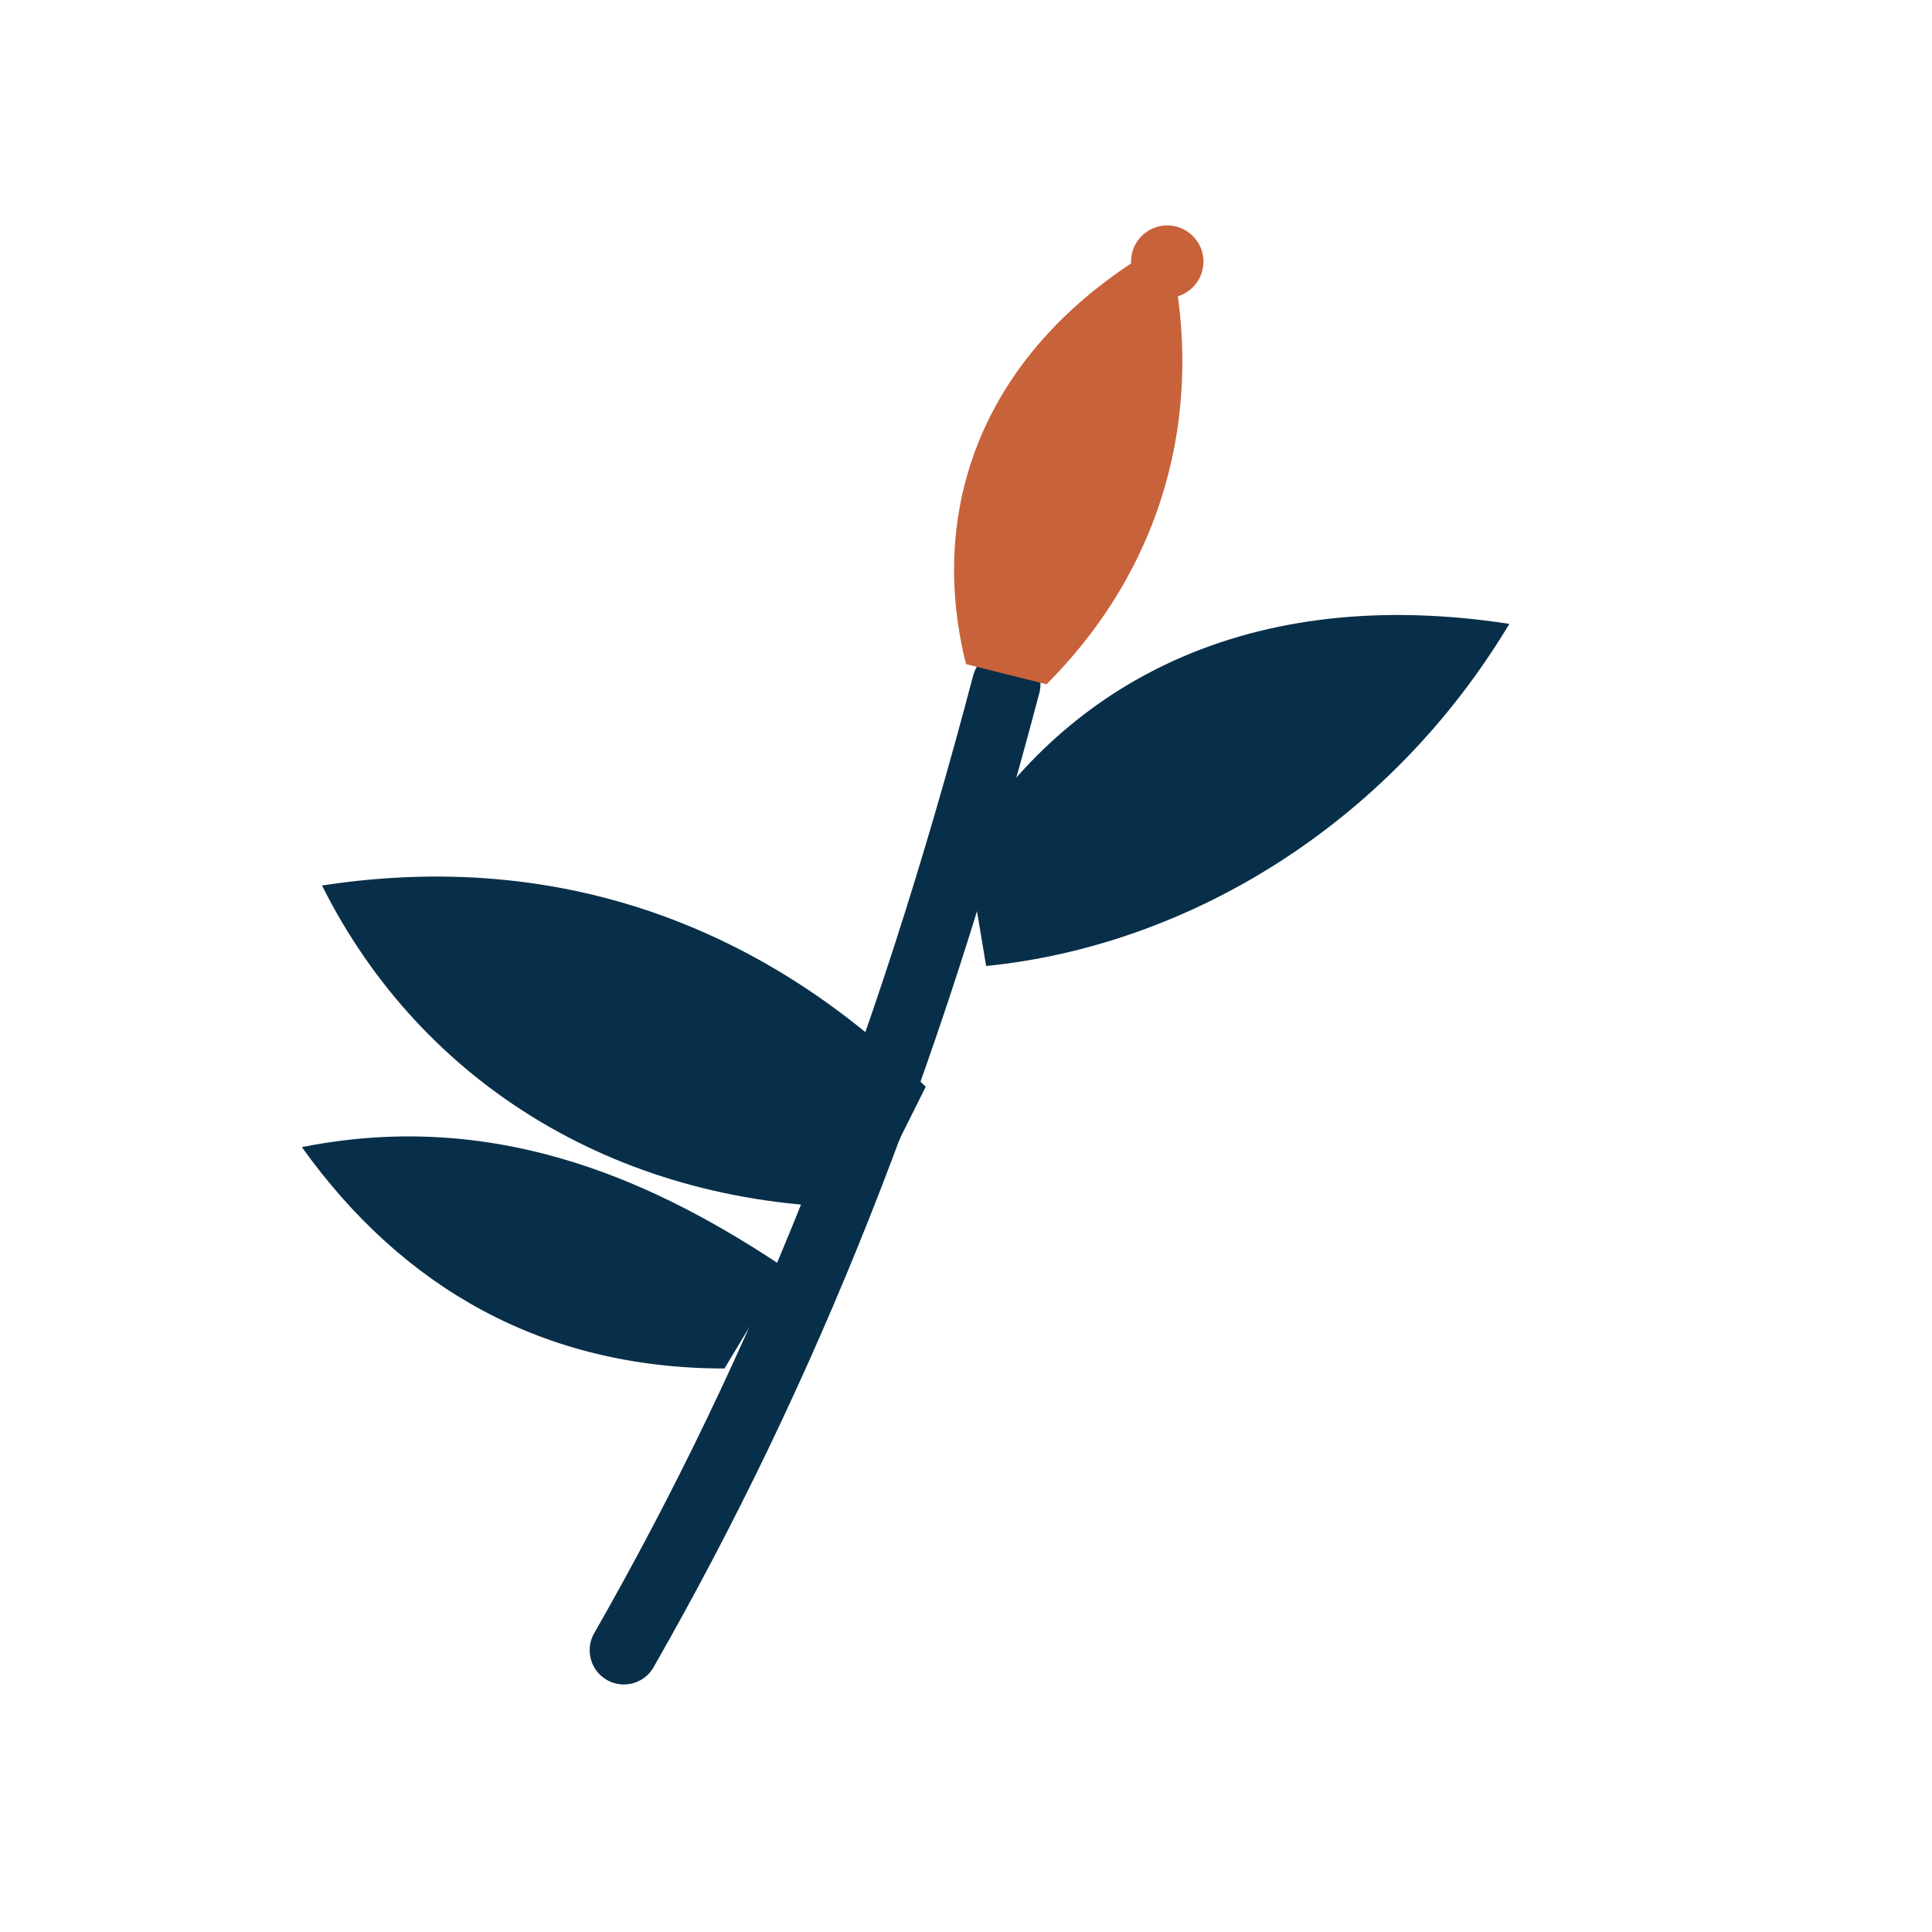
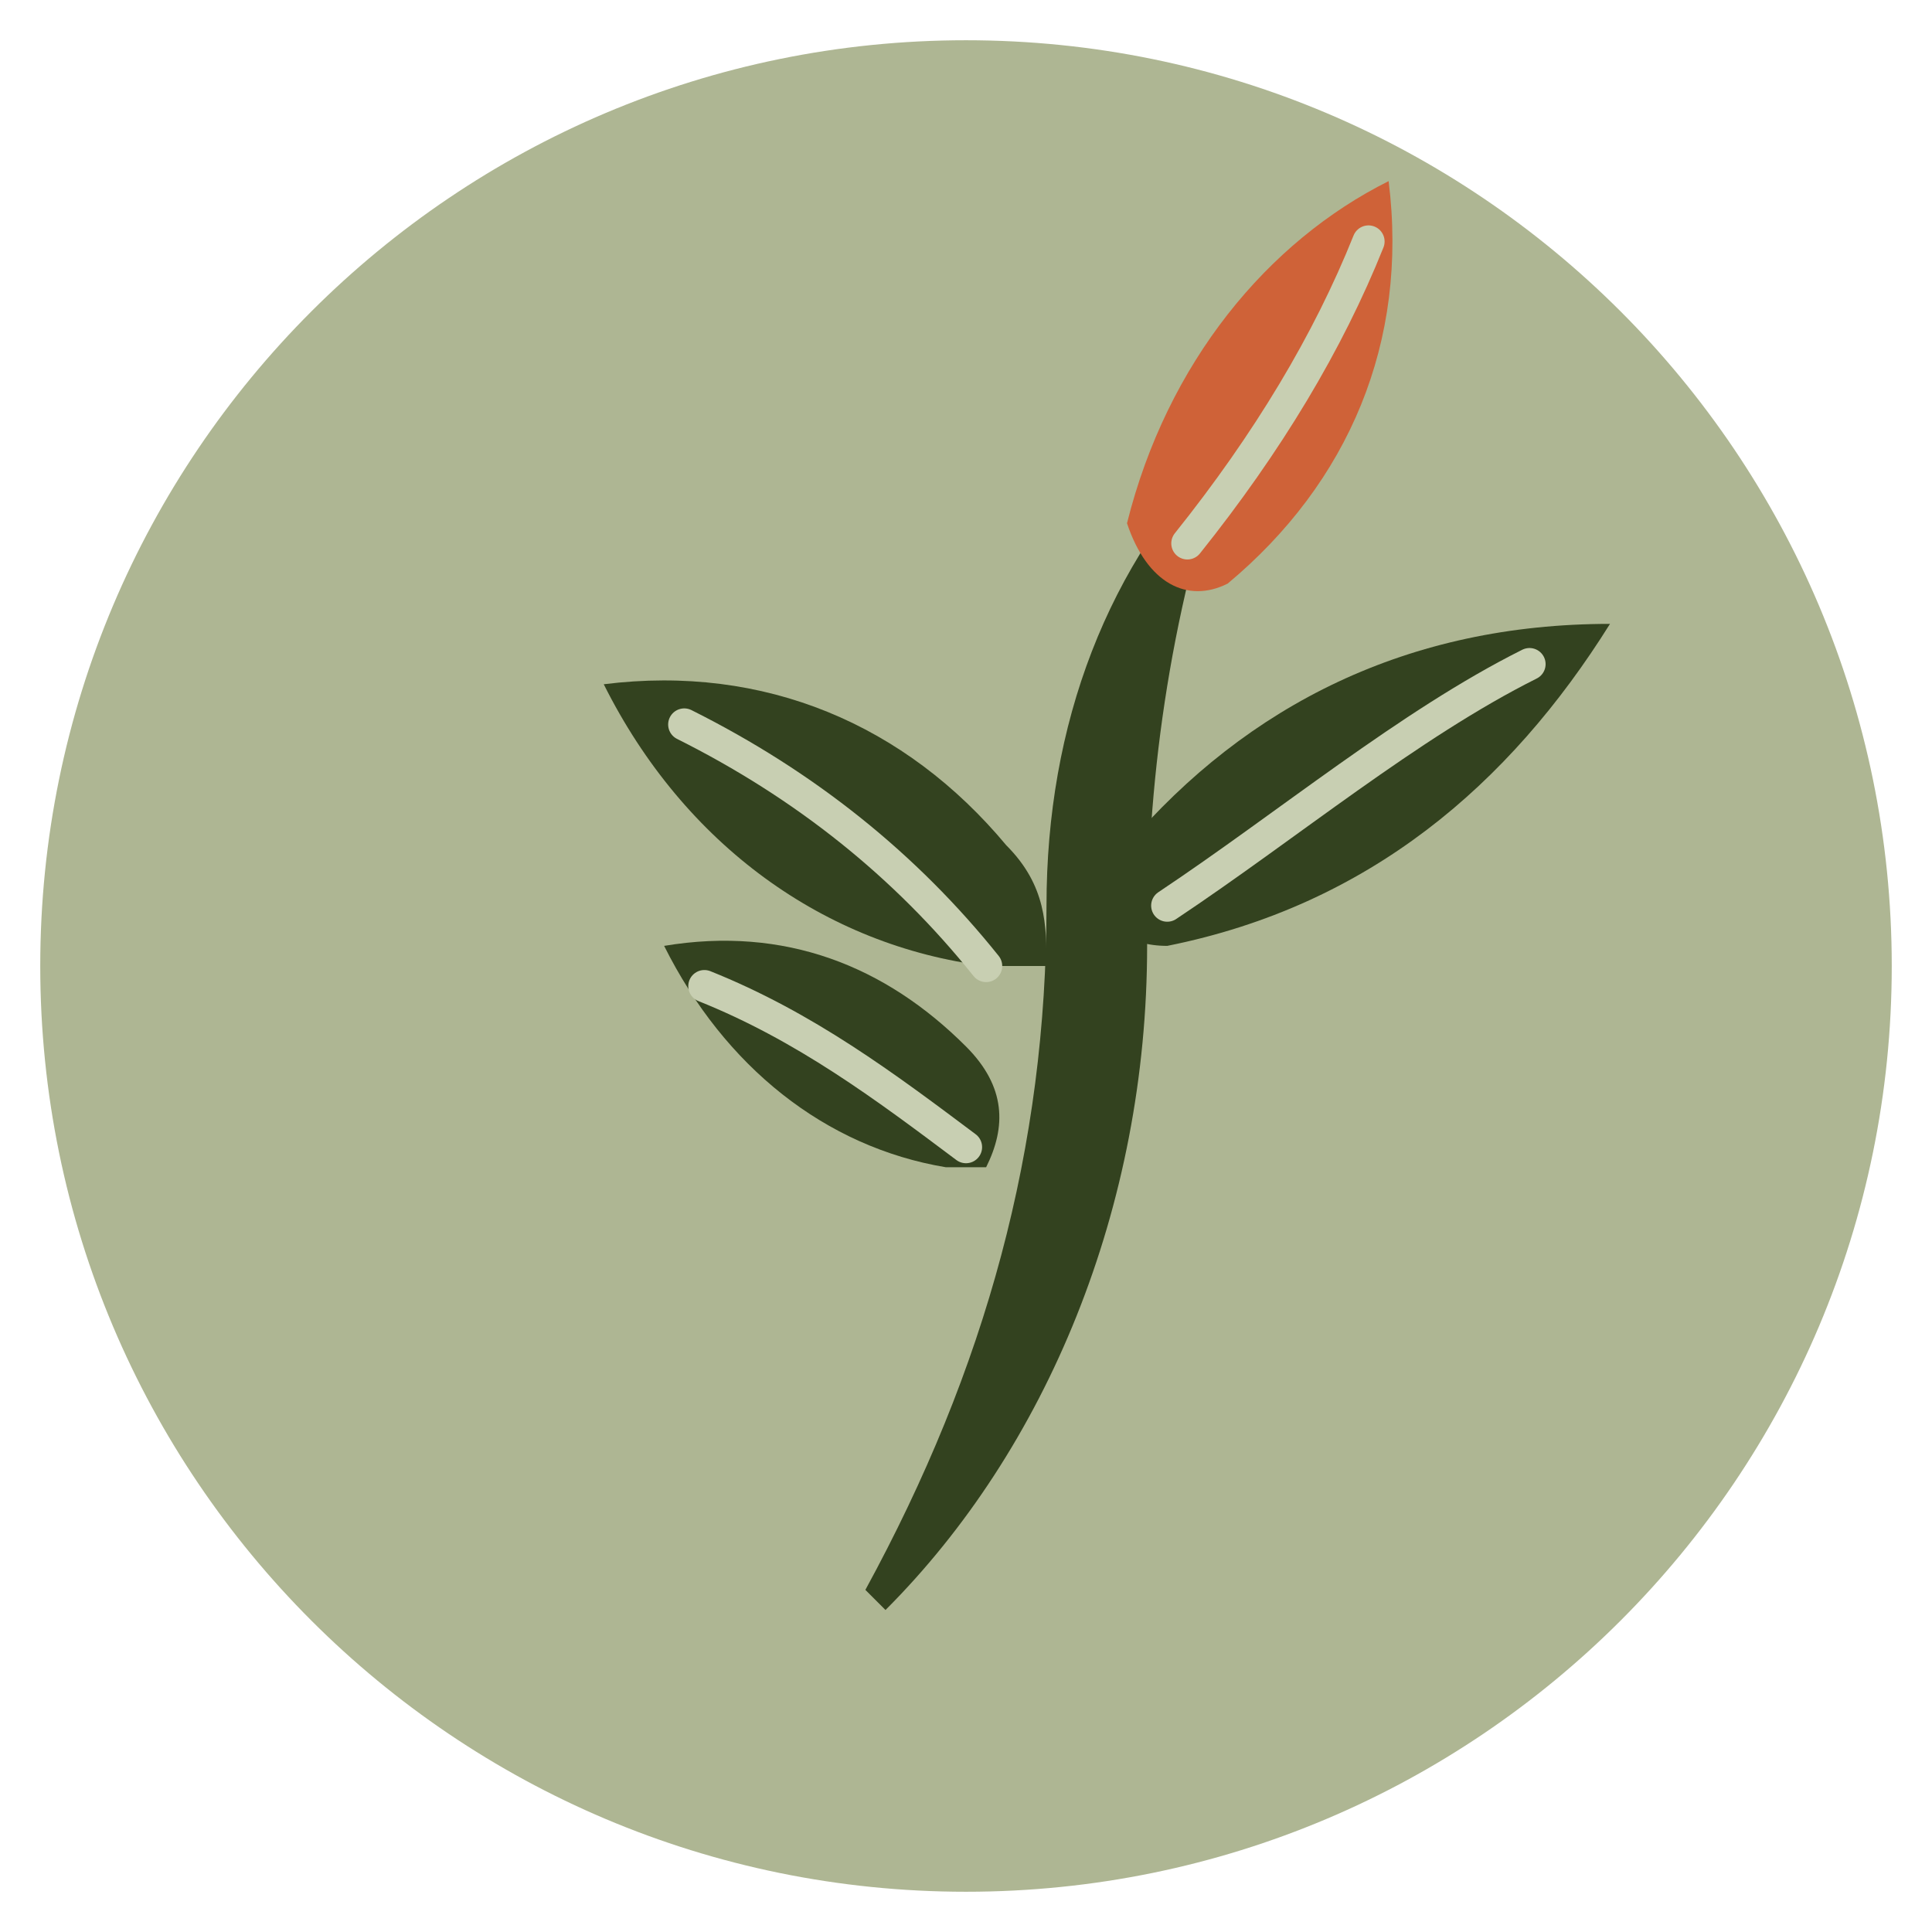
- <svg xmlns="http://www.w3.org/2000/svg" viewBox="0 0 96 96" role="img" aria-label="Logo MACA SANTE">
-   <g fill="none" stroke-linecap="round" stroke-linejoin="round">
-     <path d="M31 82C39 68 45 53 50 34" stroke="#082f49" stroke-width="3.4" />
-     <path d="M43 60C31 60 21 54 16 44C29 42 39 47 46 54" fill="#082f49" />
-     <path d="M49 48C59 47 69 41 75 31C62 29 53 34 48 42" fill="#082f49" />
-     <path d="M36 68C27 68 20 64 15 57C25 55 33 59 39 63" fill="#082f49" />
-     <path d="M52 34C58 28 60 20 58 12C49 17 46 25 48 33" fill="#c8623a" />
-     <circle cx="58" cy="13" r="1.8" fill="#c8623a" />
+ <svg xmlns="http://www.w3.org/2000/svg" viewBox="0 0 96 96" role="img" aria-label="Logo MACA Santé">
+   <circle cx="48" cy="48" r="46" fill="#aeb693" />
+   <g fill="#33421f">
+     <path d="M43 79C49 68 52 57 52 45C52 36 55 28 61 22C58 31 57 39 57 47C57 60 52 72 44 80Z" />
+     <path d="M49 48C41 47 34 42 30 34C38 33 45 36 50 42C52 44 52 46 52 48C51 48 50 48 49 48Z" />
+     <path d="M56 42C62 35 70 31 80 31C75 39 68 45 58 47C56 47 55 46 55 45C55 44 55 43 56 42Z" />
+     <path d="M47 58C41 57 36 53 33 47C39 46 44 48 48 52C50 54 50 56 49 58C49 58 48 58 47 58Z" />
+   </g>
+   <path d="M56 26C58 18 63 12 69 9C70 17 67 24 61 29C59 30 57 29 56 26Z" fill="#cf6238" />
+   <g fill="none" stroke="#c8cfb2" stroke-width="1.6" stroke-linecap="round">
+     <path d="M34 36C40 39 45 43 49 48" />
+     <path d="M58 45C64 41 70 36 76 33" />
+     <path d="M35 49C40 51 44 54 48 57" />
+     <path d="M59 27C63 22 66 17 68 12" />
  </g>
</svg>
